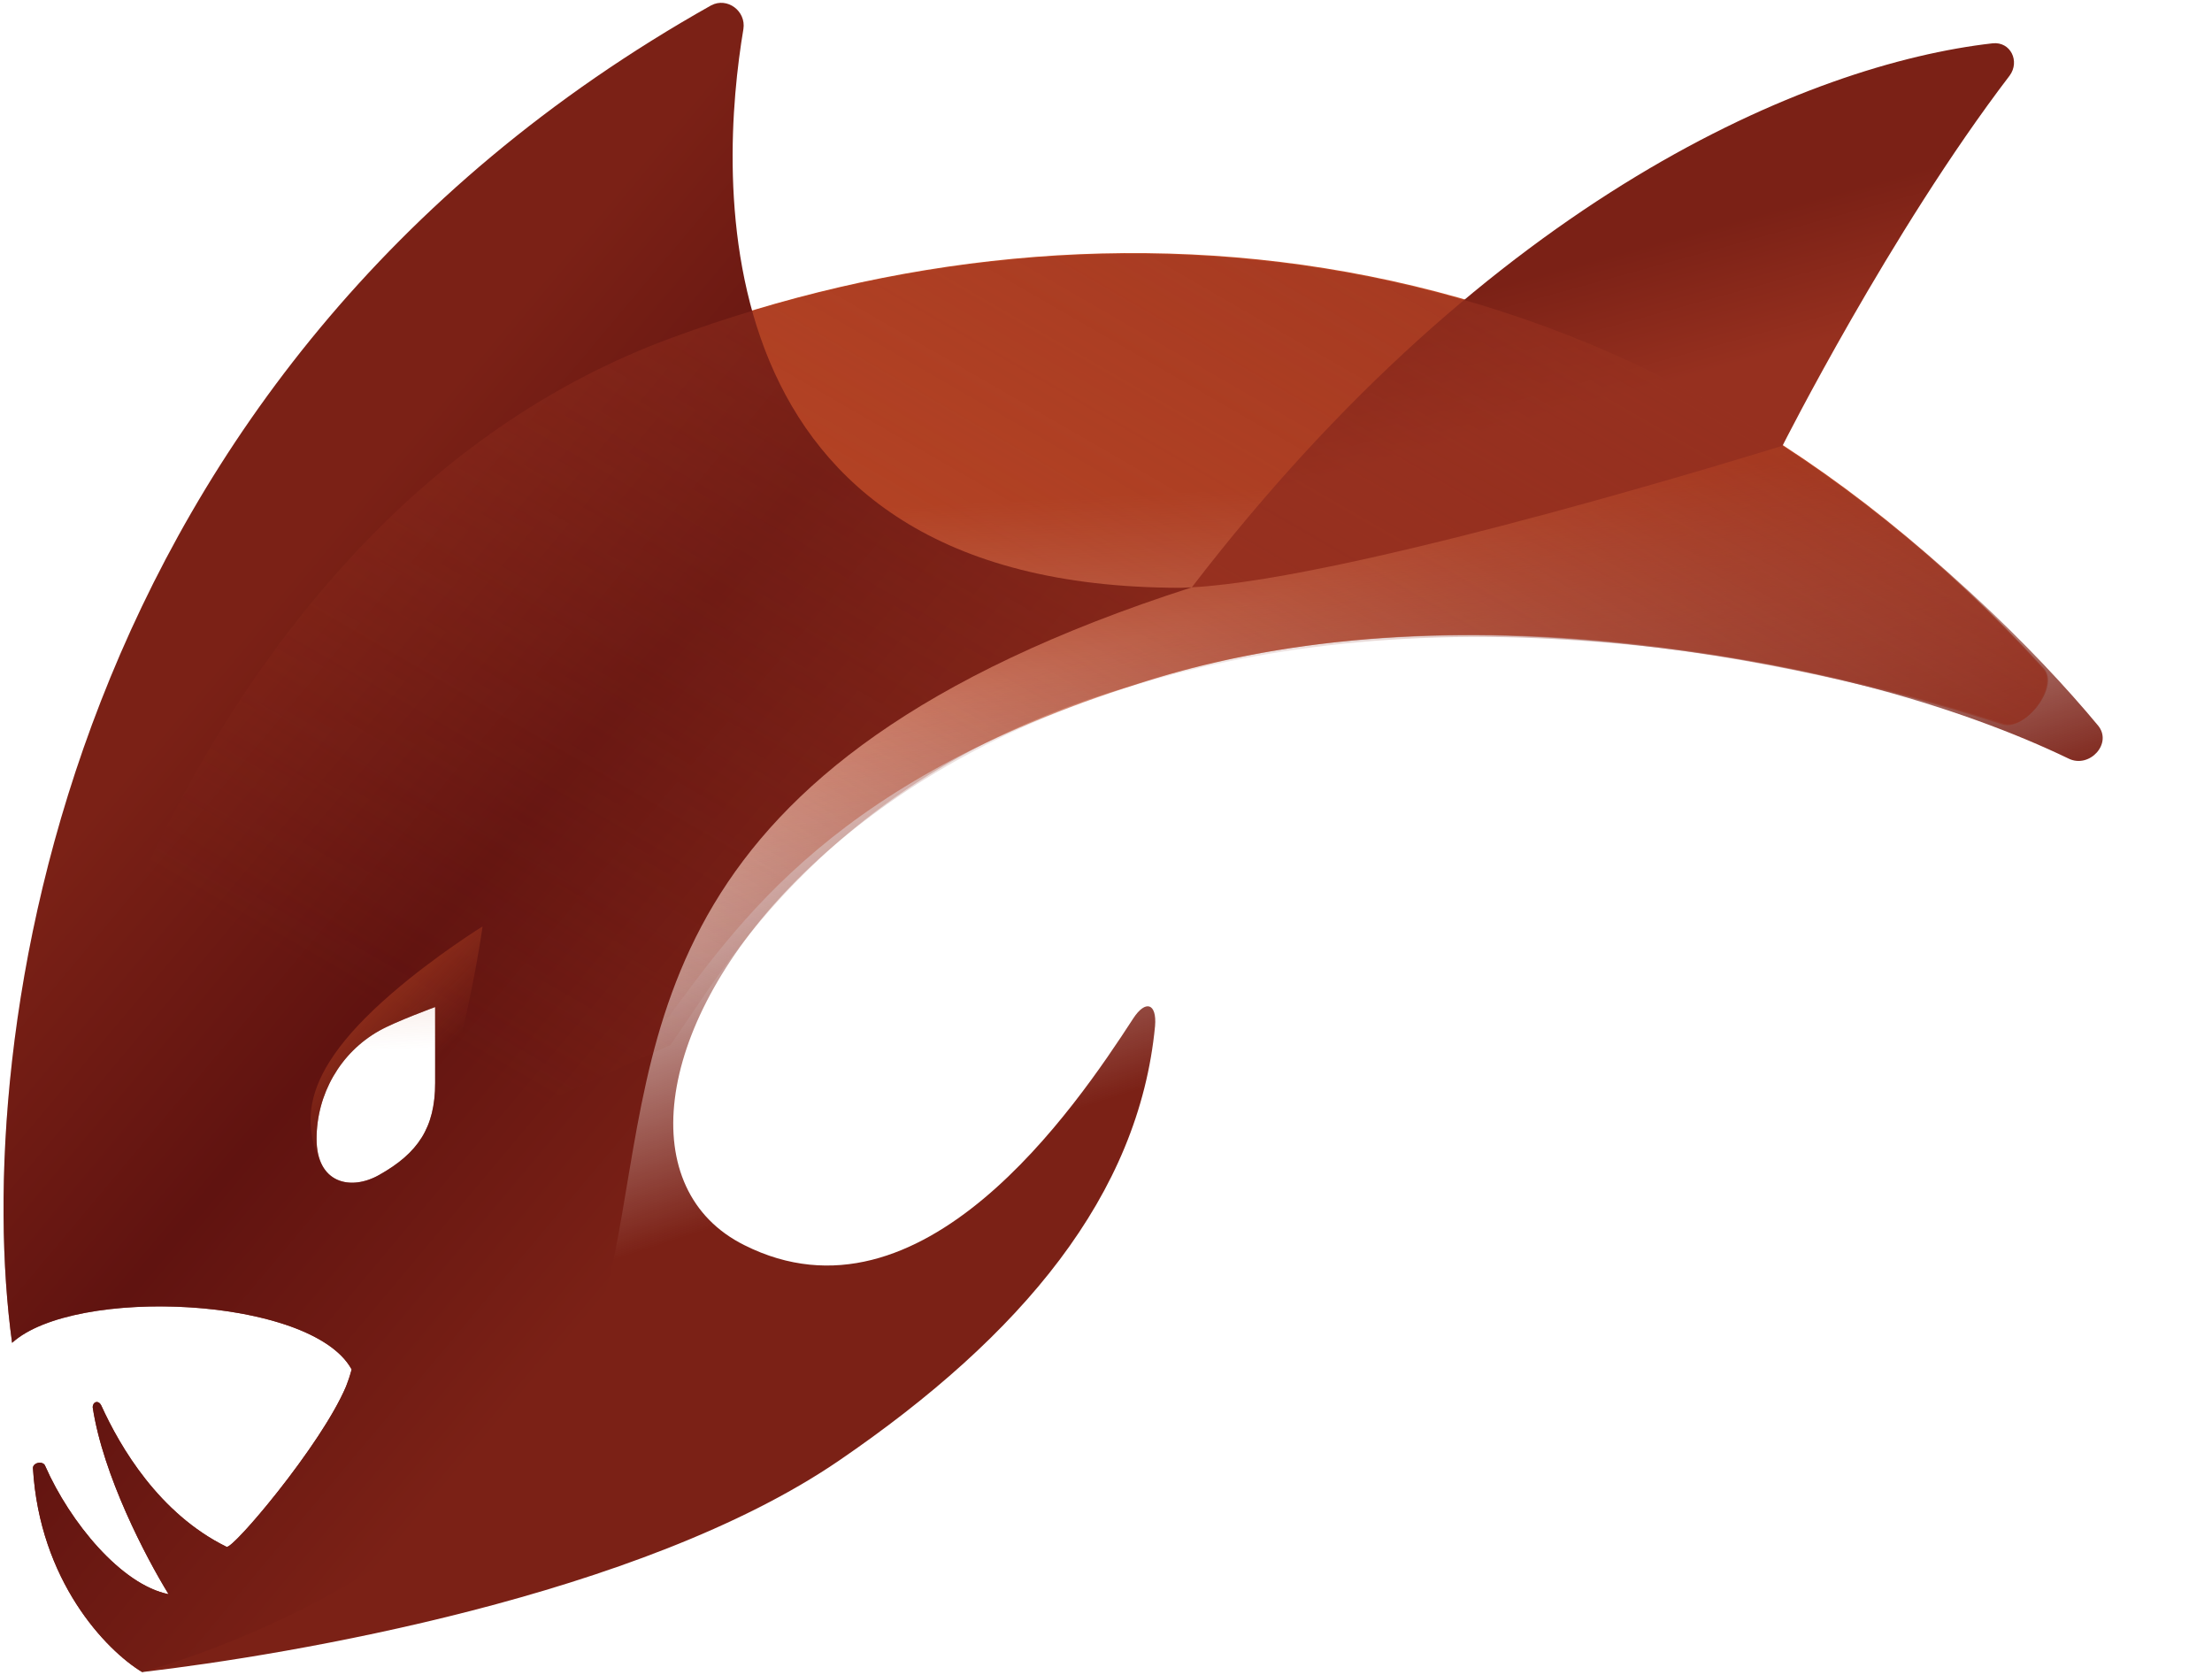
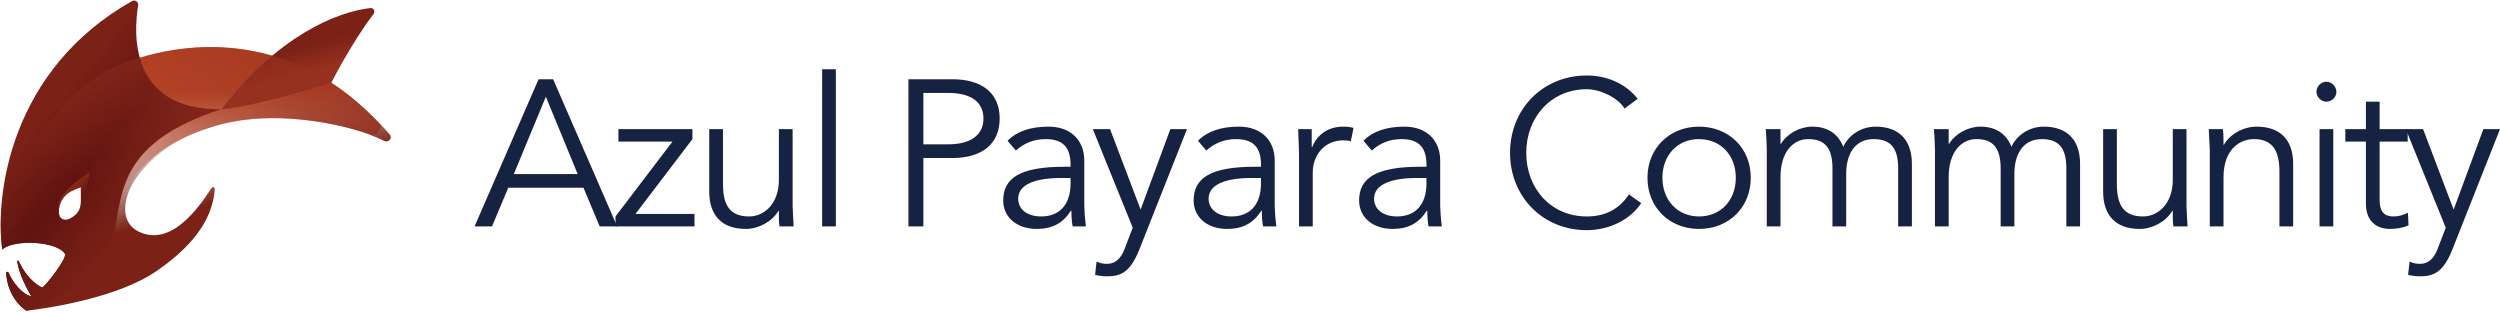
- <svg xmlns="http://www.w3.org/2000/svg" viewBox="0 0 800 605.724">
+ <svg xmlns="http://www.w3.org/2000/svg" viewBox="0 0 4864.679 605.724">
  <defs>
    <linearGradient id="a" x1="374.099" x2="383.702" y1="-2858.924" y2="-3045.499" gradientTransform="matrix(1 0 0 -1 0 -2678.175)" gradientUnits="userSpaceOnUse">
      <stop offset="0" stop-color="#c44d27" />
      <stop offset="1" stop-color="#c44d27" stop-opacity="0" />
    </linearGradient>
    <linearGradient id="b" x1="407.115" x2="359.137" y1="395.551" y2="247.89" gradientUnits="userSpaceOnUse">
      <stop offset="0" stop-color="#7b2116" />
      <stop offset="1" stop-color="#7b2116" stop-opacity="0" />
    </linearGradient>
    <linearGradient id="c" x1="276.179" x2="79.919" y1="402.77" y2="238.088" gradientUnits="userSpaceOnUse">
      <stop offset="0" stop-color="#7b2116" />
      <stop offset=".526" stop-color="#601310" />
      <stop offset="1" stop-color="#7b2116" />
    </linearGradient>
    <linearGradient id="d" x1="594.915" x2="568.132" y1="172.176" y2="75.016" gradientUnits="userSpaceOnUse">
      <stop offset="0" stop-color="#96301f" />
      <stop offset=".3" stop-color="#96301f" />
      <stop offset=".8" stop-color="#7b2116" />
      <stop offset="1" stop-color="#7b2116" />
    </linearGradient>
    <linearGradient id="e" x1="622.887" x2="294.347" y1="-112.067" y2="456.981" gradientUnits="userSpaceOnUse">
      <stop offset=".01" stop-color="#96301f" />
      <stop offset="1" stop-color="#96301f" stop-opacity="0" />
    </linearGradient>
    <linearGradient id="f" x1="102.121" x2="152.548" y1="336.402" y2="387.859" gradientUnits="userSpaceOnUse">
      <stop offset="0" stop-color="#c44d27" />
      <stop offset="1" stop-color="#c44d27" stop-opacity="0" />
    </linearGradient>
  </defs>
  <path d="M243.133 122.002C73.325 184.779 31.816 389.236 25.985 474.655l213.375-103.6c28.13-37.736 62.434-90.566 178.04-125.557 117.322-35.677 248.022-2.744 307.026 16.123 8.233 2.744 20.582-13.374 14.751-19.892C593.039 81.528 400.59 63.684 243.133 122.002" style="fill:url(#a)" />
  <path d="M758.73 262.313c-21.578-26.003-62.606-67.786-114.131-101.061 2.161-4.254 40.239-78.969 82.228-133.925 3.774-5.146.343-12.35-6.175-11.663-47.409 5.386-118.866 31.114-195.33 96.705-10.36-1.647-20.857-2.607-31.423-2.71-77.563-.892-141.575 21.989-193.444 56.603-43.327-48.747-37.118-122.879-31.595-155.743 1.029-6.518-5.832-11.664-11.663-8.576V1.6C20.495 134.7-10.379 378.605 4.372 485.636c22.161-20.137 104.766-16.946 121.781 7.959l1.029 1.647c-.583 1.99-1.235 4.048-2.024 6.14-8.988 21.303-41.405 59.553-43.258 58.009-24.356-12.007-38.421-36.02-45.282-51.114-1.029-2.058-3.087-1.372-3.087.686 3.773 24.699 19.21 54.201 27.444 67.58-17.152-3.43-35.677-26.072-44.596-46.311-.686-2.058-4.46-1.372-4.46.686 2.401 40.823 26.414 65.865 39.45 73.755.15.017.171.034.343 0-.103.069 0 0 0 0 52.829-6.175 180.099-27.444 251.796-76.499 66.208-45.282 108.402-96.053 114.234-157.115.686-8.233-3.43-9.605-7.89-2.744-20.926 32.246-76.499 114.234-140.649 81.988-79.244-39.45 26.414-233.614 292.961-219.206 84.046 4.46 148.196 25.042 185.931 43.224 7.547 3.774 16.123-5.489 10.634-12.007ZM157.371 391.641c0 16.123-6.175 25.385-20.24 33.276-10.291 5.832-22.641 3.087-22.641-13.036s8.576-31.217 22.641-39.107c5.797-3.293 20.24-8.576 20.24-8.576z" style="fill:url(#b)" />
  <path d="M268.861 10.517c1.029-6.518-5.832-11.664-11.663-8.576C20.495 135.043-10.379 378.605 4.372 485.636c22.641-20.583 108.402-16.809 122.81 9.605-3.773 18.868-43.224 65.865-45.282 64.15-24.356-12.007-38.421-36.02-45.282-51.114-1.029-2.058-3.087-1.372-3.087.686 3.773 24.699 19.21 54.201 27.444 67.58-17.152-3.43-35.677-26.072-44.596-46.311-.686-2.058-4.46-1.372-4.46.686 2.401 40.823 26.414 65.865 39.45 73.755 34.991-9.605 151.283-52.486 170.837-150.597 16.089-80.479 10.269-177.863 208.824-241.67l-4.025.165c-177.012 0-166.72-150.94-158.144-202.054m-111.49 381.124c0 16.123-6.175 25.385-20.24 33.276-10.291 5.832-22.641 3.087-22.641-13.036s8.576-31.217 22.641-39.107c5.797-3.293 20.24-8.576 20.24-8.576z" style="fill:url(#c)" />
  <path d="M726.827 27.326c-43.224 56.603-82.155 133.87-82.155 133.87s-153.781 47.985-213.642 51.209C539.673 71.002 654.17 23.21 720.652 15.663c6.518-.686 9.948 6.518 6.175 11.663" style="fill:url(#d)" />
  <path d="M738.833 241.73C592.696 81.527 399.904 64.032 242.446 122.35 72.638 185.127 10.204 400.56 4.372 486.322L242.446 377.92C262 350.476 299.735 280.152 408.48 248.249c119.38-40.136 256.942-5.146 315.602 13.722 8.233 2.744 20.583-13.722 14.751-20.24ZM157.371 391.641c0 16.123-6.175 25.385-20.24 33.276-10.291 5.832-22.641 3.087-22.641-13.036s8.576-31.217 22.641-39.107c5.797-3.293 20.24-8.576 20.24-8.576z" style="fill:url(#e)" />
  <path d="M141.933 359.052c-38.764 33.276-30.188 51.114-25.042 64.836l1.029 3.087c1.372 4.46 12.35 11.664 36.02-7.89 15.437-44.596 20.583-84.046 20.583-84.046s-17.118 10.634-32.589 24.013Zm-4.802 65.865c-10.291 5.832-22.641 3.087-22.641-13.036s8.576-31.217 22.641-39.107c5.797-3.293 20.24-8.576 20.24-8.576v27.444c0 16.123-6.175 25.385-20.24 33.276Z" style="fill:url(#f)" />
  <path d="m1076.324 154.185 124.595 286.408h-33.98l-31.554-75.243h-146.44l-31.554 75.243h-33.98l124.595-286.408h28.317Zm-76.457 184.466h124.191l-61.893-150.485z" style="fill:#162241" />
  <path d="M1347.353 251.272v19.418l-110.841 145.632h114.887v24.272h-153.722v-19.417l110.841-145.632H1203.34v-24.272h144.013ZM1406.816 251.272v106.797c0 43.285 14.968 63.108 50.972 63.108 29.935 0 57.848-25.486 57.848-71.198v-98.706h26.698v149.273c0 3.641 1.618 36.004 2.023 40.048h-27.508c-.809-5.259-1.213-10.113-1.213-15.372v-14.967h-.809c-12.541 21.035-38.835 35.194-63.512 35.194-48.949 0-71.197-28.722-71.197-72.411V251.273zM1626.474 134.767v305.826h-26.698V134.767zM1853.007 154.185c57.039 0 92.233 26.294 92.233 76.456s-35.194 76.862-92.233 76.862h-56.23v133.091h-29.126V154.185zm-7.281 126.618c42.071 0 67.961-17.395 67.961-50.163 0-33.575-26.294-49.757-67.961-49.757h-48.949v99.919h48.949ZM2109.879 312.357v87.783c0 6.877 1.213 25.89 3.236 40.453h-25.89c-1.618-8.495-2.427-19.013-2.427-30.745h-.809c-15.777 24.677-36.408 35.599-66.748 35.599-37.621 0-65.129-21.845-65.129-55.421 0-43.69 33.171-65.534 118.932-65.534h12.136v-4.046c0-34.385-15.777-49.758-48.544-49.758-22.654 0-41.667 7.686-57.848 22.249l-16.181-19.013c17.799-18.204 44.498-27.508 79.692-27.508 43.285 0 69.58 26.699 69.58 65.939Zm-84.143 108.819c34.385 0 57.444-21.036 57.444-64.726v-10.113h-18.609c-50.567 0-83.333 12.945-83.333 40.048 0 21.44 18.204 34.79 44.498 34.79ZM2160.038 251.272l59.466 156.554 57.848-156.554h32.362l-92.233 233.01c-17.395 44.499-36.003 53.398-62.298 53.398-8.09 0-16.181-.808-24.272-2.832l2.832-25.89c6.473 3.236 13.35 4.45 20.227 4.45 15.777 0 27.103-9.709 34.385-29.126l15.777-41.262-77.67-191.749zM2480.423 312.357v87.783c0 6.877 1.213 25.89 3.236 40.453h-25.89c-1.618-8.495-2.427-19.013-2.427-30.745h-.809c-15.777 24.677-36.408 35.599-66.748 35.599-37.621 0-65.129-21.845-65.129-55.421 0-43.69 33.171-65.534 118.932-65.534h12.136v-4.046c0-34.385-15.777-49.758-48.544-49.758-22.654 0-41.667 7.686-57.848 22.249l-16.181-19.013c17.799-18.204 44.498-27.508 79.692-27.508 43.285 0 69.58 26.699 69.58 65.939Zm-84.143 108.819c34.385 0 57.444-21.036 57.444-64.726v-10.113h-18.609c-50.567 0-83.333 12.945-83.333 40.048 0 21.44 18.204 34.79 44.498 34.79ZM2633.738 248.845l-5.259 26.294c-3.641-1.618-8.495-2.022-14.968-2.022-36.408 0-59.061 29.126-59.061 62.298v105.178h-26.699V309.12c0-27.508-1.213-33.577-1.618-57.849h26.295v35.195h.809c10.113-25.486 31.958-40.049 60.68-40.049 7.686 0 13.754.809 19.822 2.427ZM2802.42 312.357v87.783c0 6.877 1.214 25.89 3.236 40.453h-25.89c-1.618-8.495-2.427-19.013-2.427-30.745h-.809c-15.777 24.677-36.408 35.599-66.747 35.599-37.622 0-65.13-21.845-65.13-55.421 0-43.69 33.172-65.534 118.932-65.534h12.136v-4.046c0-34.385-15.777-49.758-48.544-49.758-22.654 0-41.667 7.686-57.848 22.249l-16.181-19.013c17.8-18.204 44.499-27.508 79.693-27.508 43.285 0 69.579 26.699 69.579 65.939Zm-84.142 108.819c34.385 0 57.443-21.036 57.443-64.726v-10.113h-18.608c-50.567 0-83.334 12.945-83.334 40.048 0 21.44 18.204 34.79 44.499 34.79ZM3186.722 192.21l-25.485 19.013c-13.35-21.44-47.33-37.622-73.625-37.622-69.579 0-117.718 54.612-117.718 123.787 0 69.984 48.544 123.787 117.718 123.787 36.004 0 63.108-14.159 82.12-42.881l23.867 16.991c-21.035 31.957-61.893 52.588-105.987 52.588-85.356 0-149.271-65.129-149.271-150.485s63.916-150.485 149.271-150.485c40.049 0 76.053 16.181 99.11 45.307M3406.783 345.932c0 57.039-42.071 99.515-100.728 99.515-57.848 0-100.324-42.071-100.324-99.515s42.88-99.515 100.324-99.515c56.23 0 100.728 40.049 100.728 99.515m-100.728 75.244c42.88 0 71.602-31.959 71.602-75.243 0-42.881-28.317-75.243-72.007-75.243-41.262 0-70.793 31.149-70.793 75.243s29.936 75.243 71.198 75.243M3586.792 285.657c11.327-24.676 36.813-39.239 62.703-39.239 46.521 0 70.793 26.699 70.793 72.411v121.764h-26.699v-112.46c0-39.24-13.754-57.444-47.735-57.444-35.194 0-53.398 27.508-53.398 67.557v102.346h-26.699v-112.46c0-39.24-13.754-57.444-47.33-57.444-29.126 0-53.802 25.081-53.802 73.625v96.279h-26.699V290.915c0-8.899-1.214-32.362-2.023-39.644h28.722v28.722h.809c11.731-19.822 36.812-33.576 61.084-33.576 30.34 0 50.567 14.563 60.275 39.239ZM3914.051 285.657c11.327-24.676 36.813-39.239 62.703-39.239 46.521 0 70.793 26.699 70.793 72.411v121.764h-26.699v-112.46c0-39.24-13.754-57.444-47.735-57.444-35.194 0-53.398 27.508-53.398 67.557v102.346h-26.699v-112.46c0-39.24-13.754-57.444-47.33-57.444-29.126 0-53.802 25.081-53.802 73.625v96.279h-26.699V290.915c0-8.899-1.214-32.362-2.023-39.644h28.722v28.722h.809c11.731-19.822 36.812-33.576 61.084-33.576 30.34 0 50.567 14.563 60.275 39.239ZM4119.142 251.272v106.797c0 43.285 14.967 63.108 50.971 63.108 29.935 0 57.848-25.486 57.848-71.198v-98.706h26.699v149.273c0 3.641 1.618 36.004 2.022 40.048h-27.508c-.809-5.259-1.213-10.113-1.213-15.372v-14.967h-.809c-12.541 21.035-38.835 35.194-63.512 35.194-48.948 0-71.197-28.722-71.197-72.411V251.273zM4462.183 318.829v121.764h-26.699V333.796c0-42.476-14.968-63.107-49.758-63.107-26.294 0-59.061 18.608-59.061 74.434v95.469h-26.699V291.32l-2.023-40.049h27.508c1.214 10.113 1.214 16.991 1.214 30.34h.809c11.731-20.631 38.026-35.194 63.511-35.194 46.926 0 71.198 26.699 71.198 72.411ZM4546.324 178.456c0 10.923-9.304 19.417-19.418 19.417-9.709 0-19.417-8.495-19.417-19.417s9.709-19.417 19.417-19.417c10.113 0 19.418 9.304 19.418 19.417m-6.068 72.816v189.321h-26.699V251.272zM4630.462 197.874v53.398h54.612v24.272h-54.612v113.269c0 20.631 6.472 32.363 27.508 32.363 9.304 0 19.417-2.832 27.508-7.282l1.213 24.677c-10.113 4.45-23.058 6.877-36.004 6.877-29.531 0-46.925-18.205-46.925-48.949V275.543h-40.048v-24.272h40.048v-53.398h26.699Z" style="fill:#162241" />
  <path d="m4715.002 251.272 59.466 156.554 57.848-156.554h32.363l-92.233 233.01c-17.395 44.499-36.004 53.398-62.298 53.398-8.091 0-16.181-.808-24.272-2.832l2.832-25.89c6.472 3.236 13.349 4.45 20.226 4.45 15.777 0 27.104-9.709 34.385-29.126l15.777-41.262-77.67-191.749z" style="fill:#162241" />
</svg>
